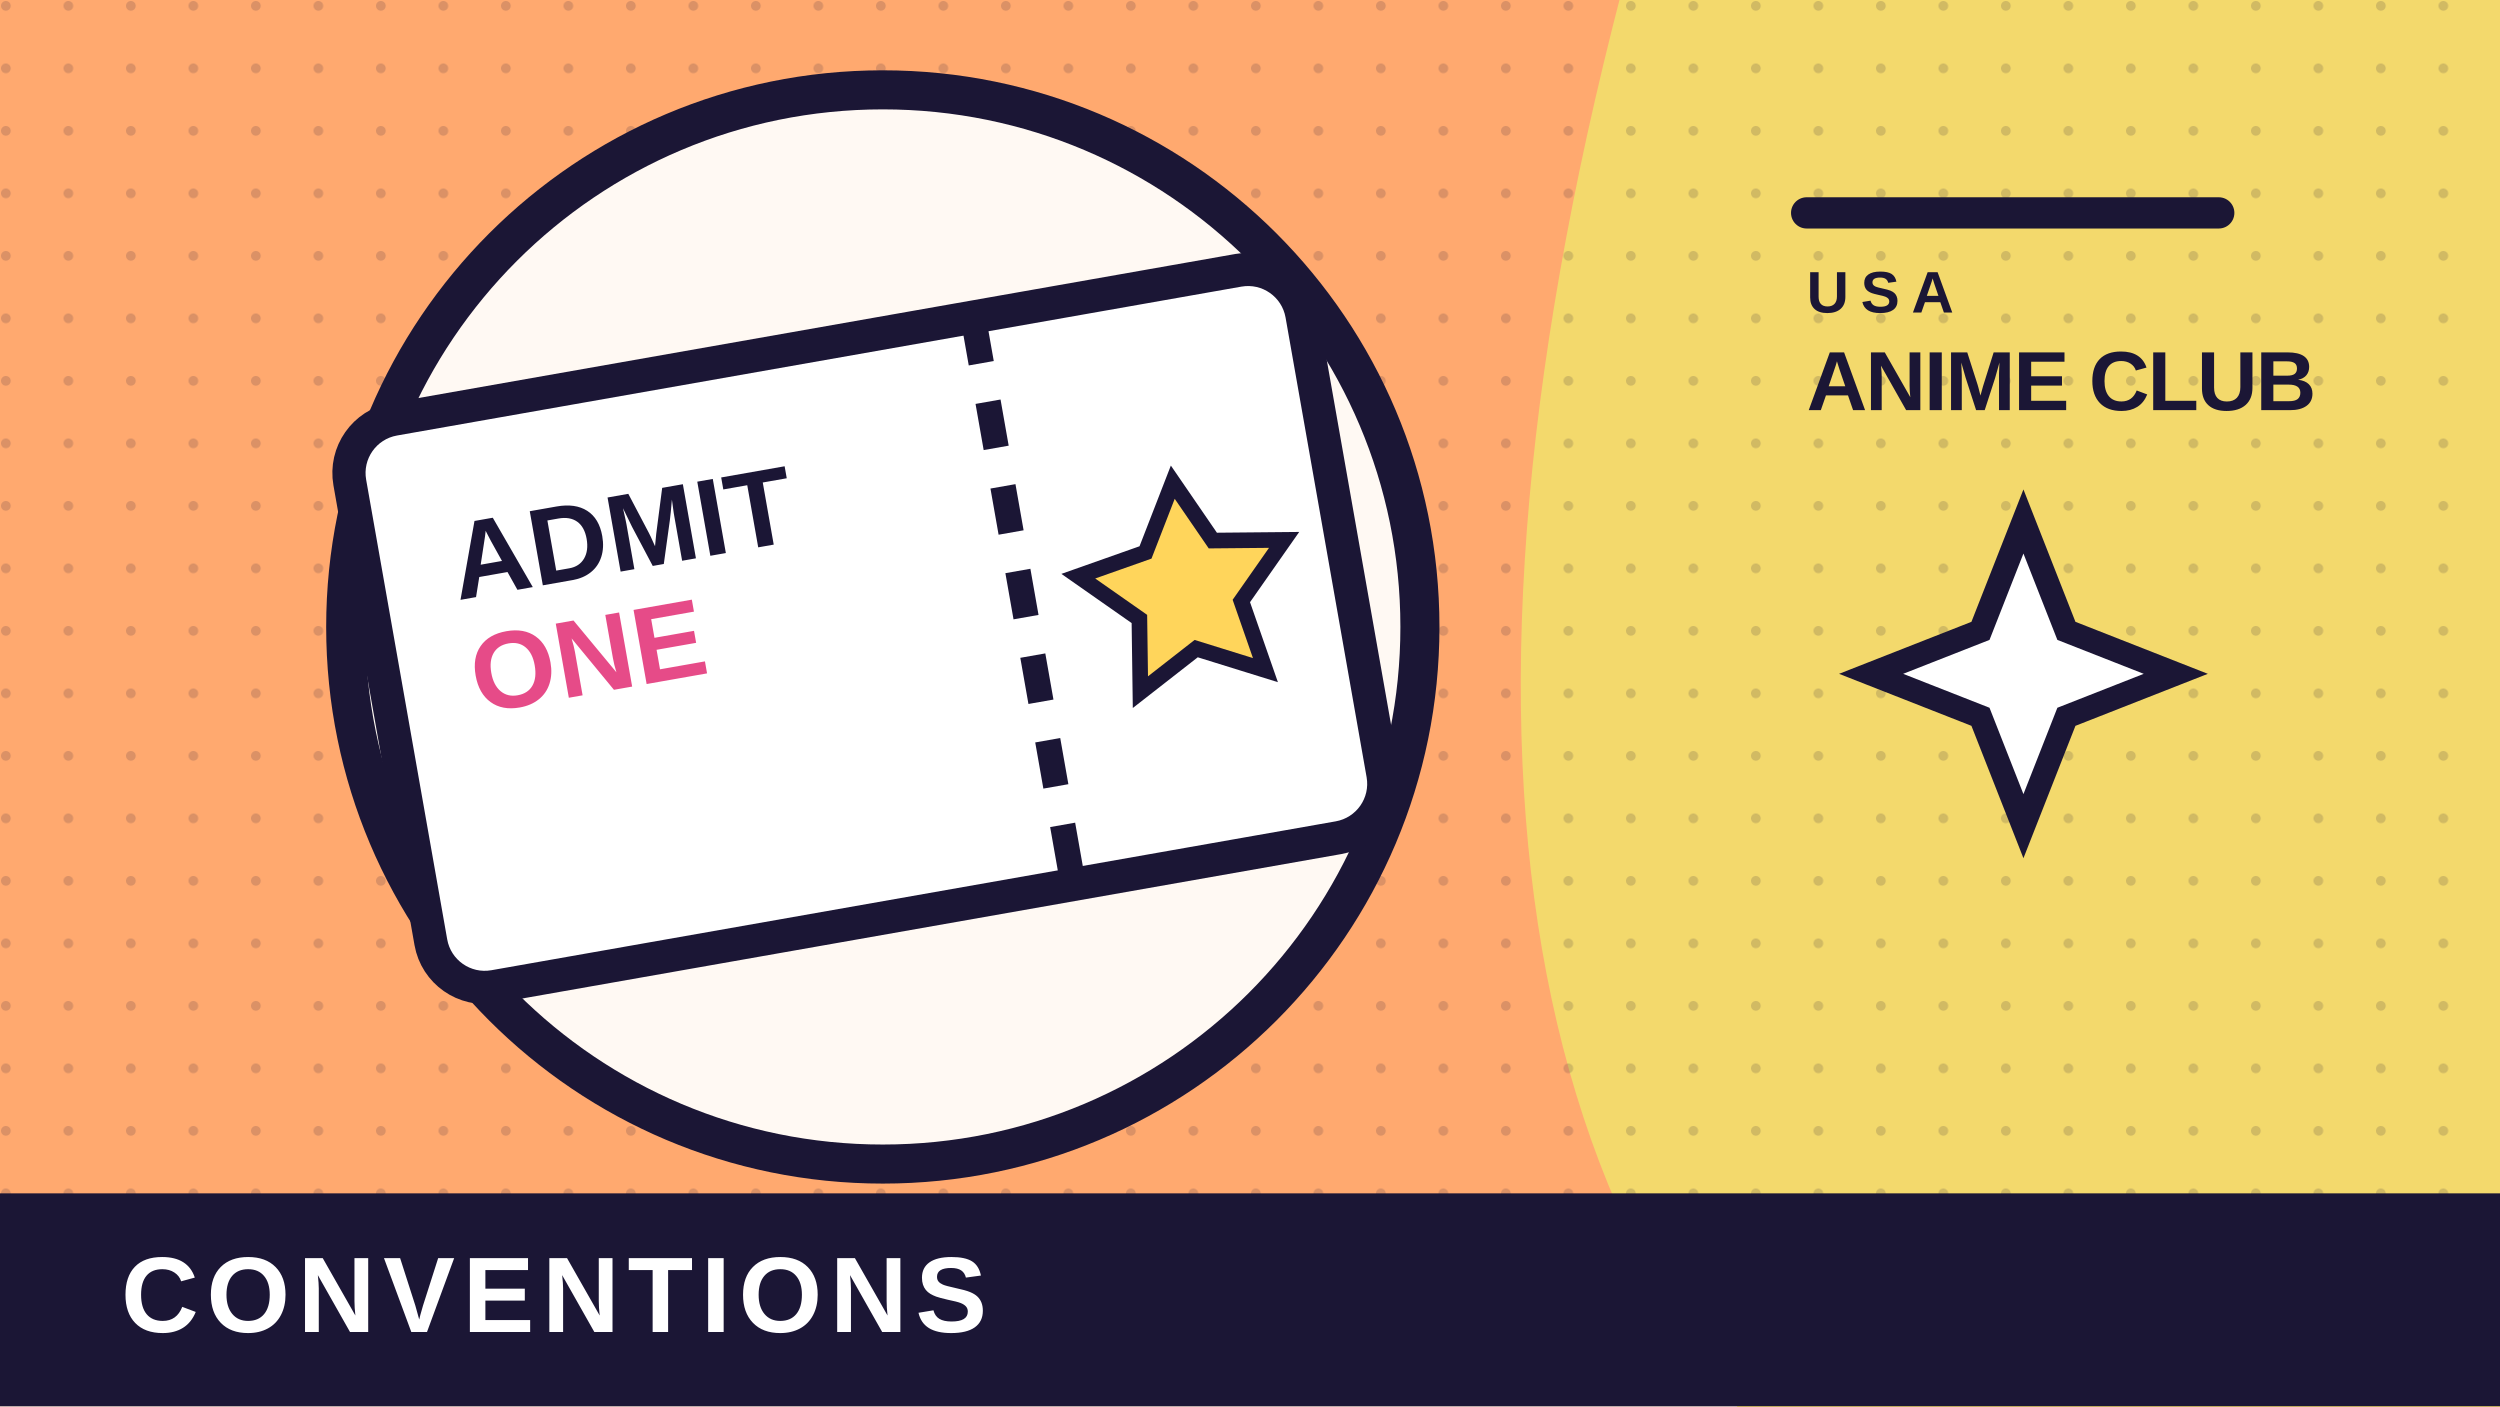
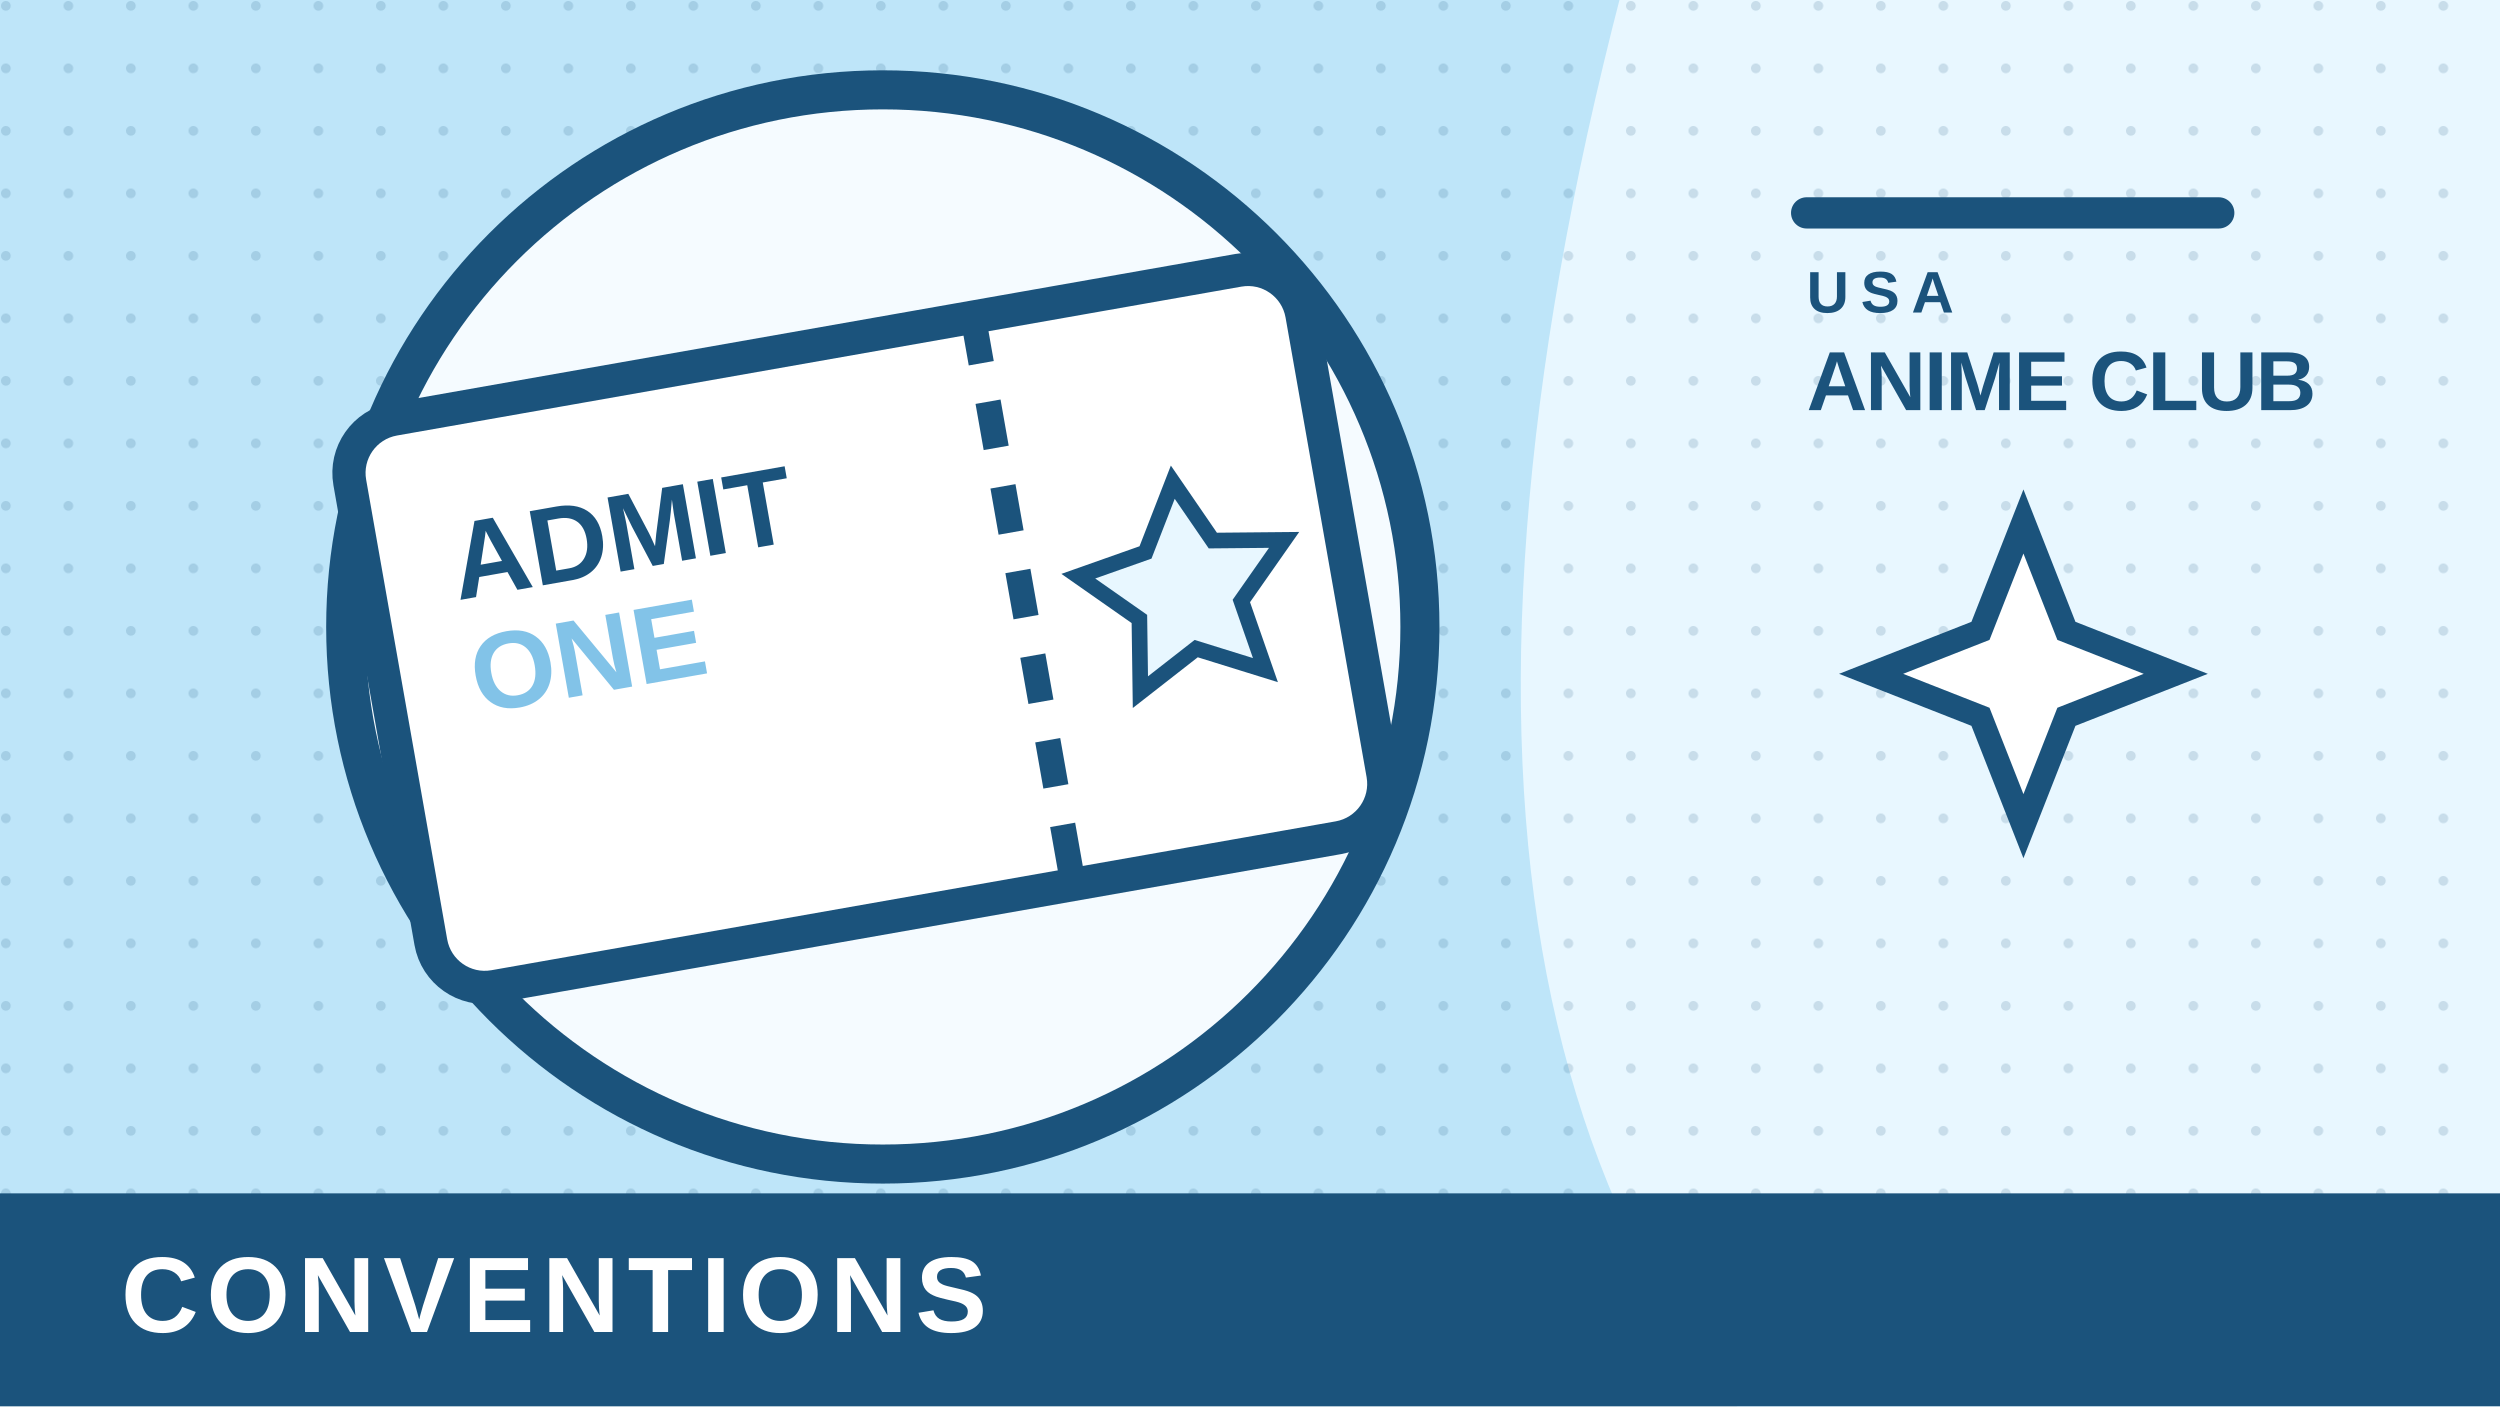
<svg xmlns="http://www.w3.org/2000/svg" viewBox="0 0 1280 720" role="img" aria-labelledby="t d">
  <defs>
    <pattern id="p" width="32" height="32" patternUnits="userSpaceOnUse">
-       <circle cx="3" cy="3" r="2.5" fill="#1b1635" opacity=".16" />
+       <circle cx="3" cy="3" r="2.5" fill="#1b537c" opacity=".16" />
    </pattern>
  </defs>
-   <rect width="1280" height="720" fill="#ffa96f" />
-   <path d="M870-140h590v900H925Q663 500 870-140Z" fill="#f3d96c" />
+   <rect width="1280" height="720" fill="#bee5f9" />
+   <path d="M870-140h590v900H925Q663 500 870-140Z" fill="#e8f7ff" />
  <rect width="1280" height="720" fill="url(#p)" />
-   <circle cx="452" cy="321" r="275" fill="#fff9f3" stroke="#1b1635" stroke-width="20" />
+   <circle cx="452" cy="321" r="275" fill="#f5fbff" stroke="#1b537c" stroke-width="20" />
  <g transform="translate(-8 0) scale(1.0)">
    <g transform="rotate(-10 455 344)">
-       <rect x="208" y="174" width="495" height="295" rx="28" fill="white" stroke="#1b1635" stroke-width="17" />
-       <path d="M537 174v295" stroke="#1b1635" stroke-width="13" stroke-dasharray="24 20" />
-       <text x="252" y="271" font-size="56" font-family="Arial,sans-serif" font-weight="900" fill="#1b1635">ADMIT</text>
-       <text x="252" y="330" font-size="56" font-family="Arial,sans-serif" font-weight="900" fill="#e64b88">ONE</text>
-       <path d="m623 275 15 33 36 6-27 27 6 37-33-17-32 17 6-37-27-27 36-6Z" fill="#ffd55b" stroke="#1b1635" stroke-width="8" />
+       <rect x="208" y="174" width="495" height="295" rx="28" fill="white" stroke="#1b537c" stroke-width="17" />
+       <path d="M537 174v295" stroke="#1b537c" stroke-width="13" stroke-dasharray="24 20" />
+       <text x="252" y="271" font-size="56" font-family="Arial,sans-serif" font-weight="900" fill="#1b537c">ADMIT</text>
+       <text x="252" y="330" font-size="56" font-family="Arial,sans-serif" font-weight="900" fill="#82c3e8">ONE</text>
+       <path d="m623 275 15 33 36 6-27 27 6 37-33-17-32 17 6-37-27-27 36-6Z" fill="#e8f7ff" stroke="#1b537c" stroke-width="8" />
    </g>
  </g>
-   <path d="M925 109h211" stroke="#1b1635" stroke-width="16" stroke-linecap="round" />
-   <text x="925" y="160" fill="#1b1635" font-family="Arial,sans-serif" font-size="30" font-weight="900" letter-spacing="6">USA</text>
-   <text x="925" y="210" fill="#1b1635" font-family="Arial,sans-serif" font-size="43" font-weight="900" letter-spacing="-1">ANIME CLUB</text>
-   <path d="m1036 267 22 56 56 22-56 22-22 56-22-56-56-22 56-22Z" fill="#fff" stroke="#1b1635" stroke-width="12" />
-   <rect y="611" width="1280" height="109" fill="#1b1635" />
+   <path d="M925 109h211" stroke="#1b537c" stroke-width="16" stroke-linecap="round" />
+   <text x="925" y="160" fill="#1b537c" font-family="Arial,sans-serif" font-size="30" font-weight="900" letter-spacing="6">USA</text>
+   <text x="925" y="210" fill="#1b537c" font-family="Arial,sans-serif" font-size="43" font-weight="900" letter-spacing="-1">ANIME CLUB</text>
+   <path d="m1036 267 22 56 56 22-56 22-22 56-22-56-56-22 56-22Z" fill="#fff" stroke="#1b537c" stroke-width="12" />
+   <rect y="611" width="1280" height="109" fill="#1b537c" />
  <text x="62" y="682" font-family="Arial,sans-serif" font-size="55" font-weight="900" letter-spacing="4" fill="#fff">CONVENTIONS</text>
</svg>
